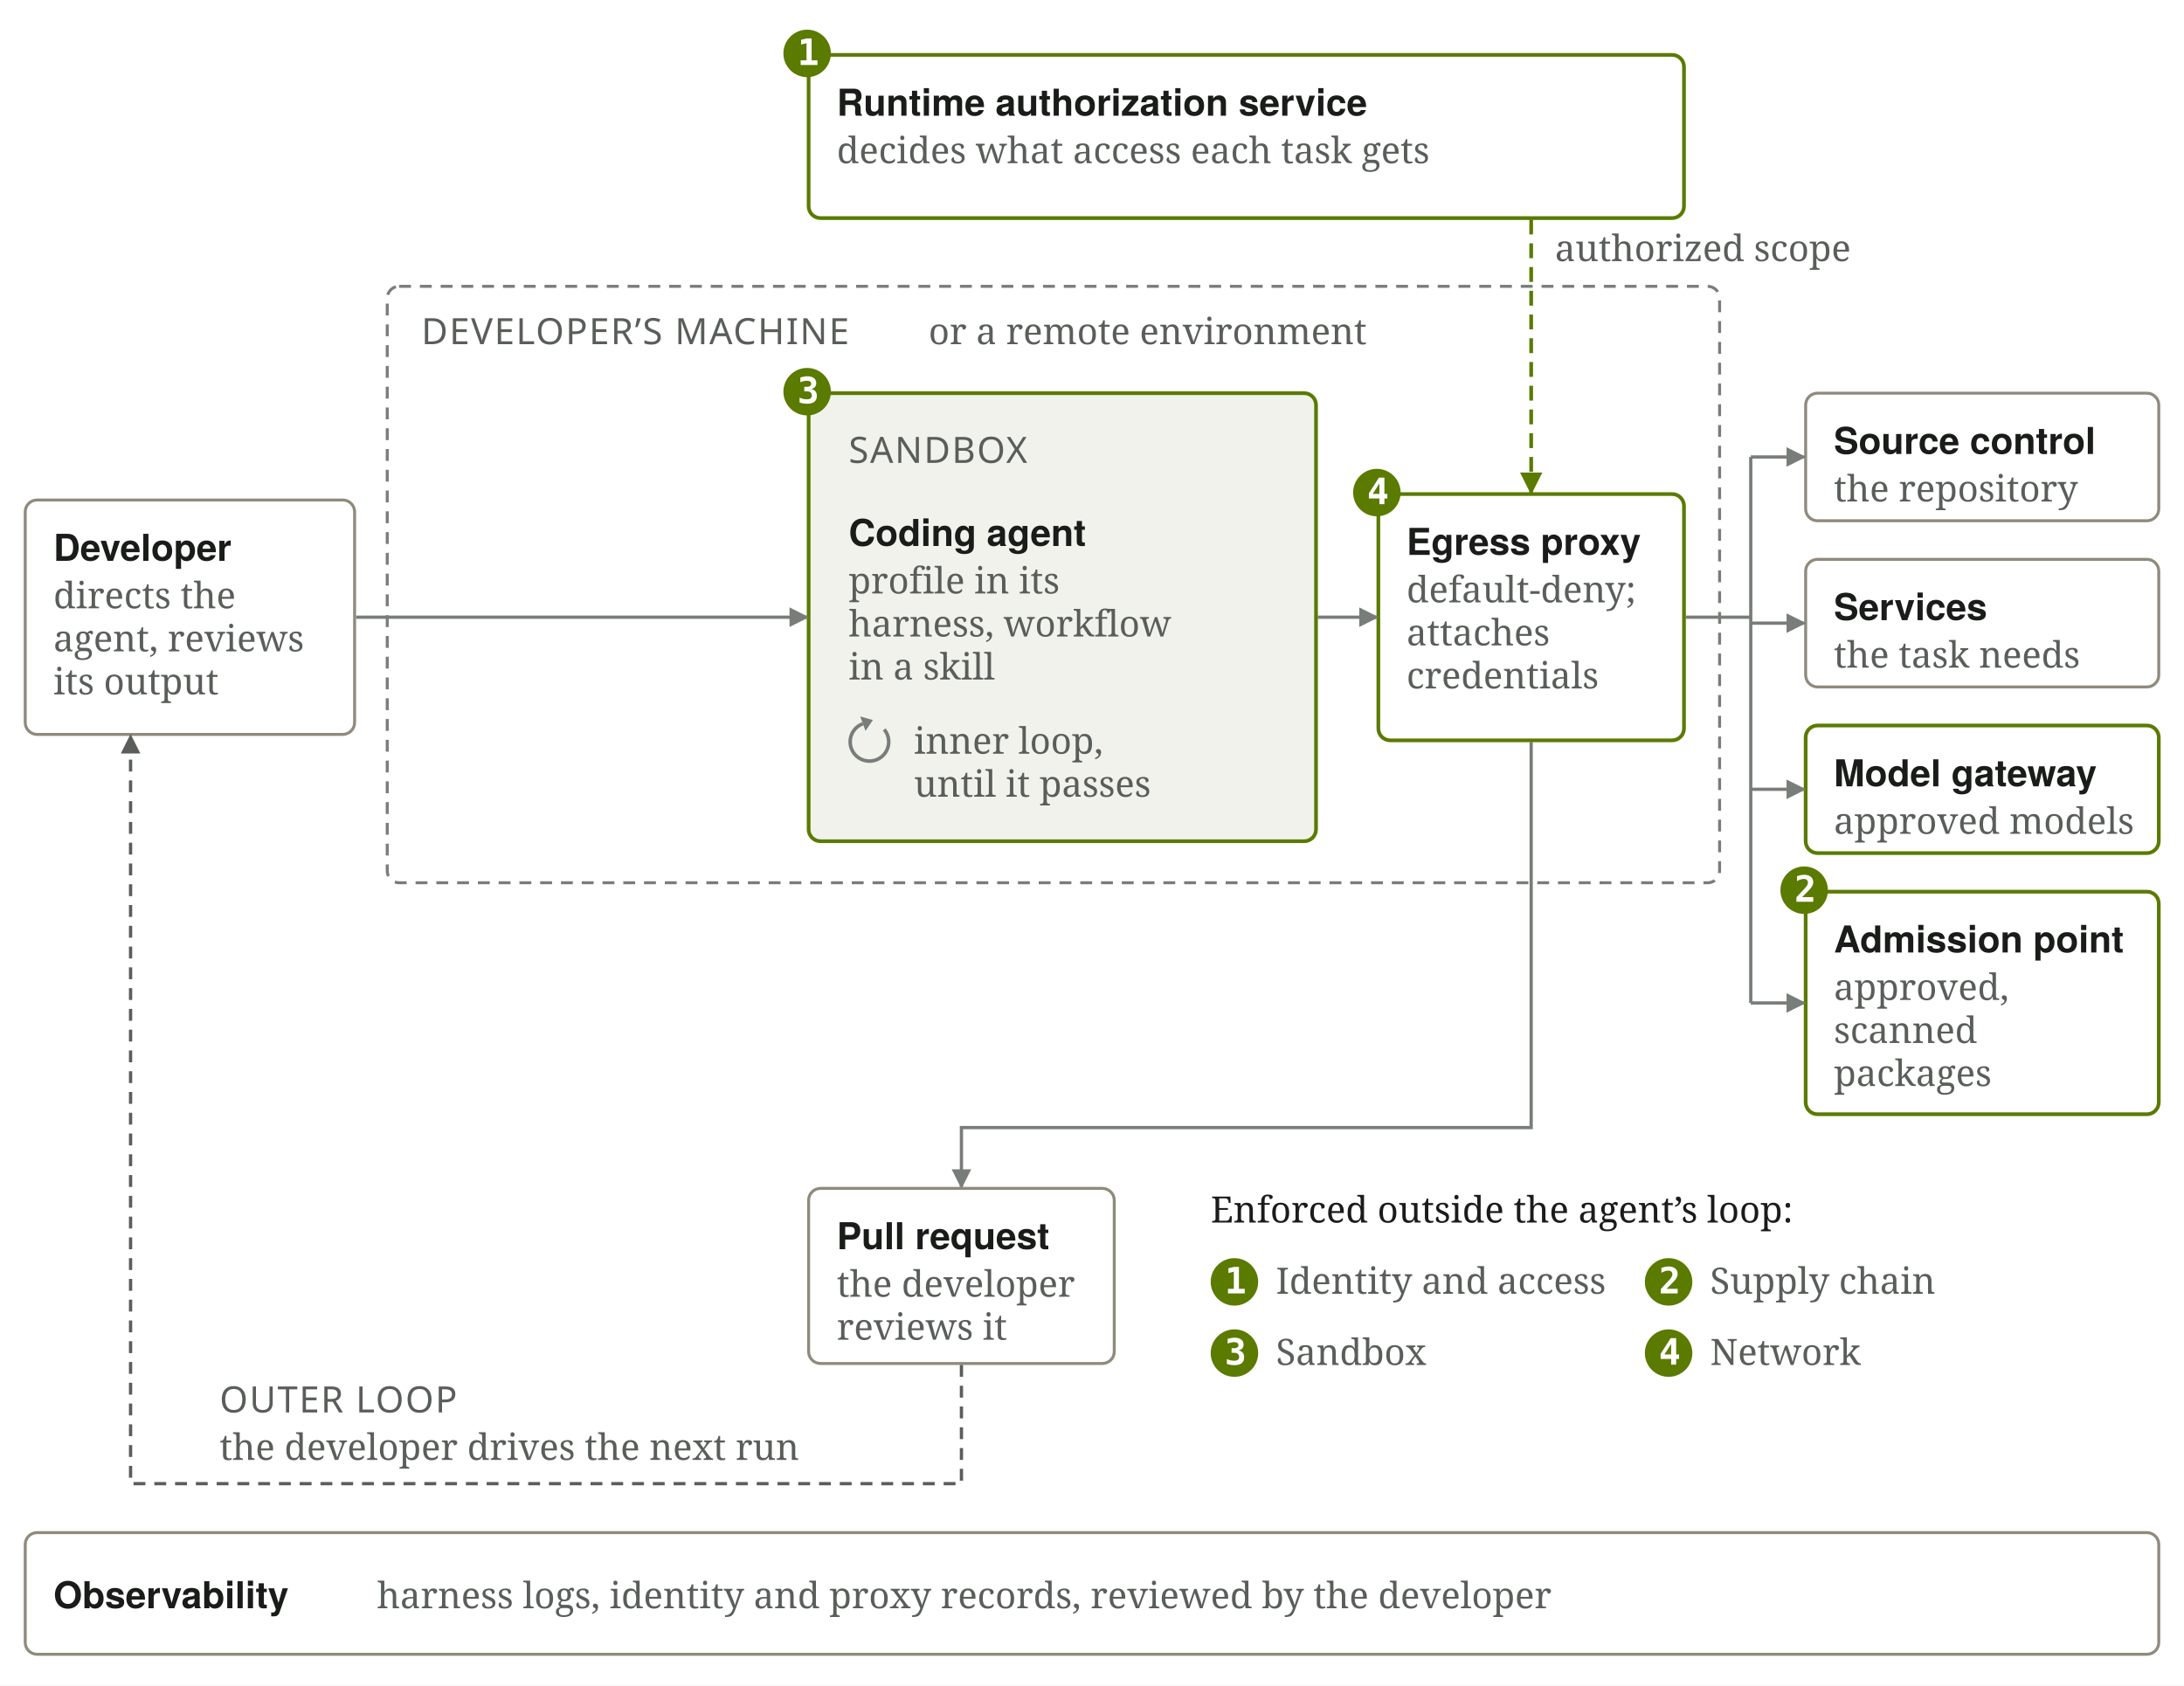
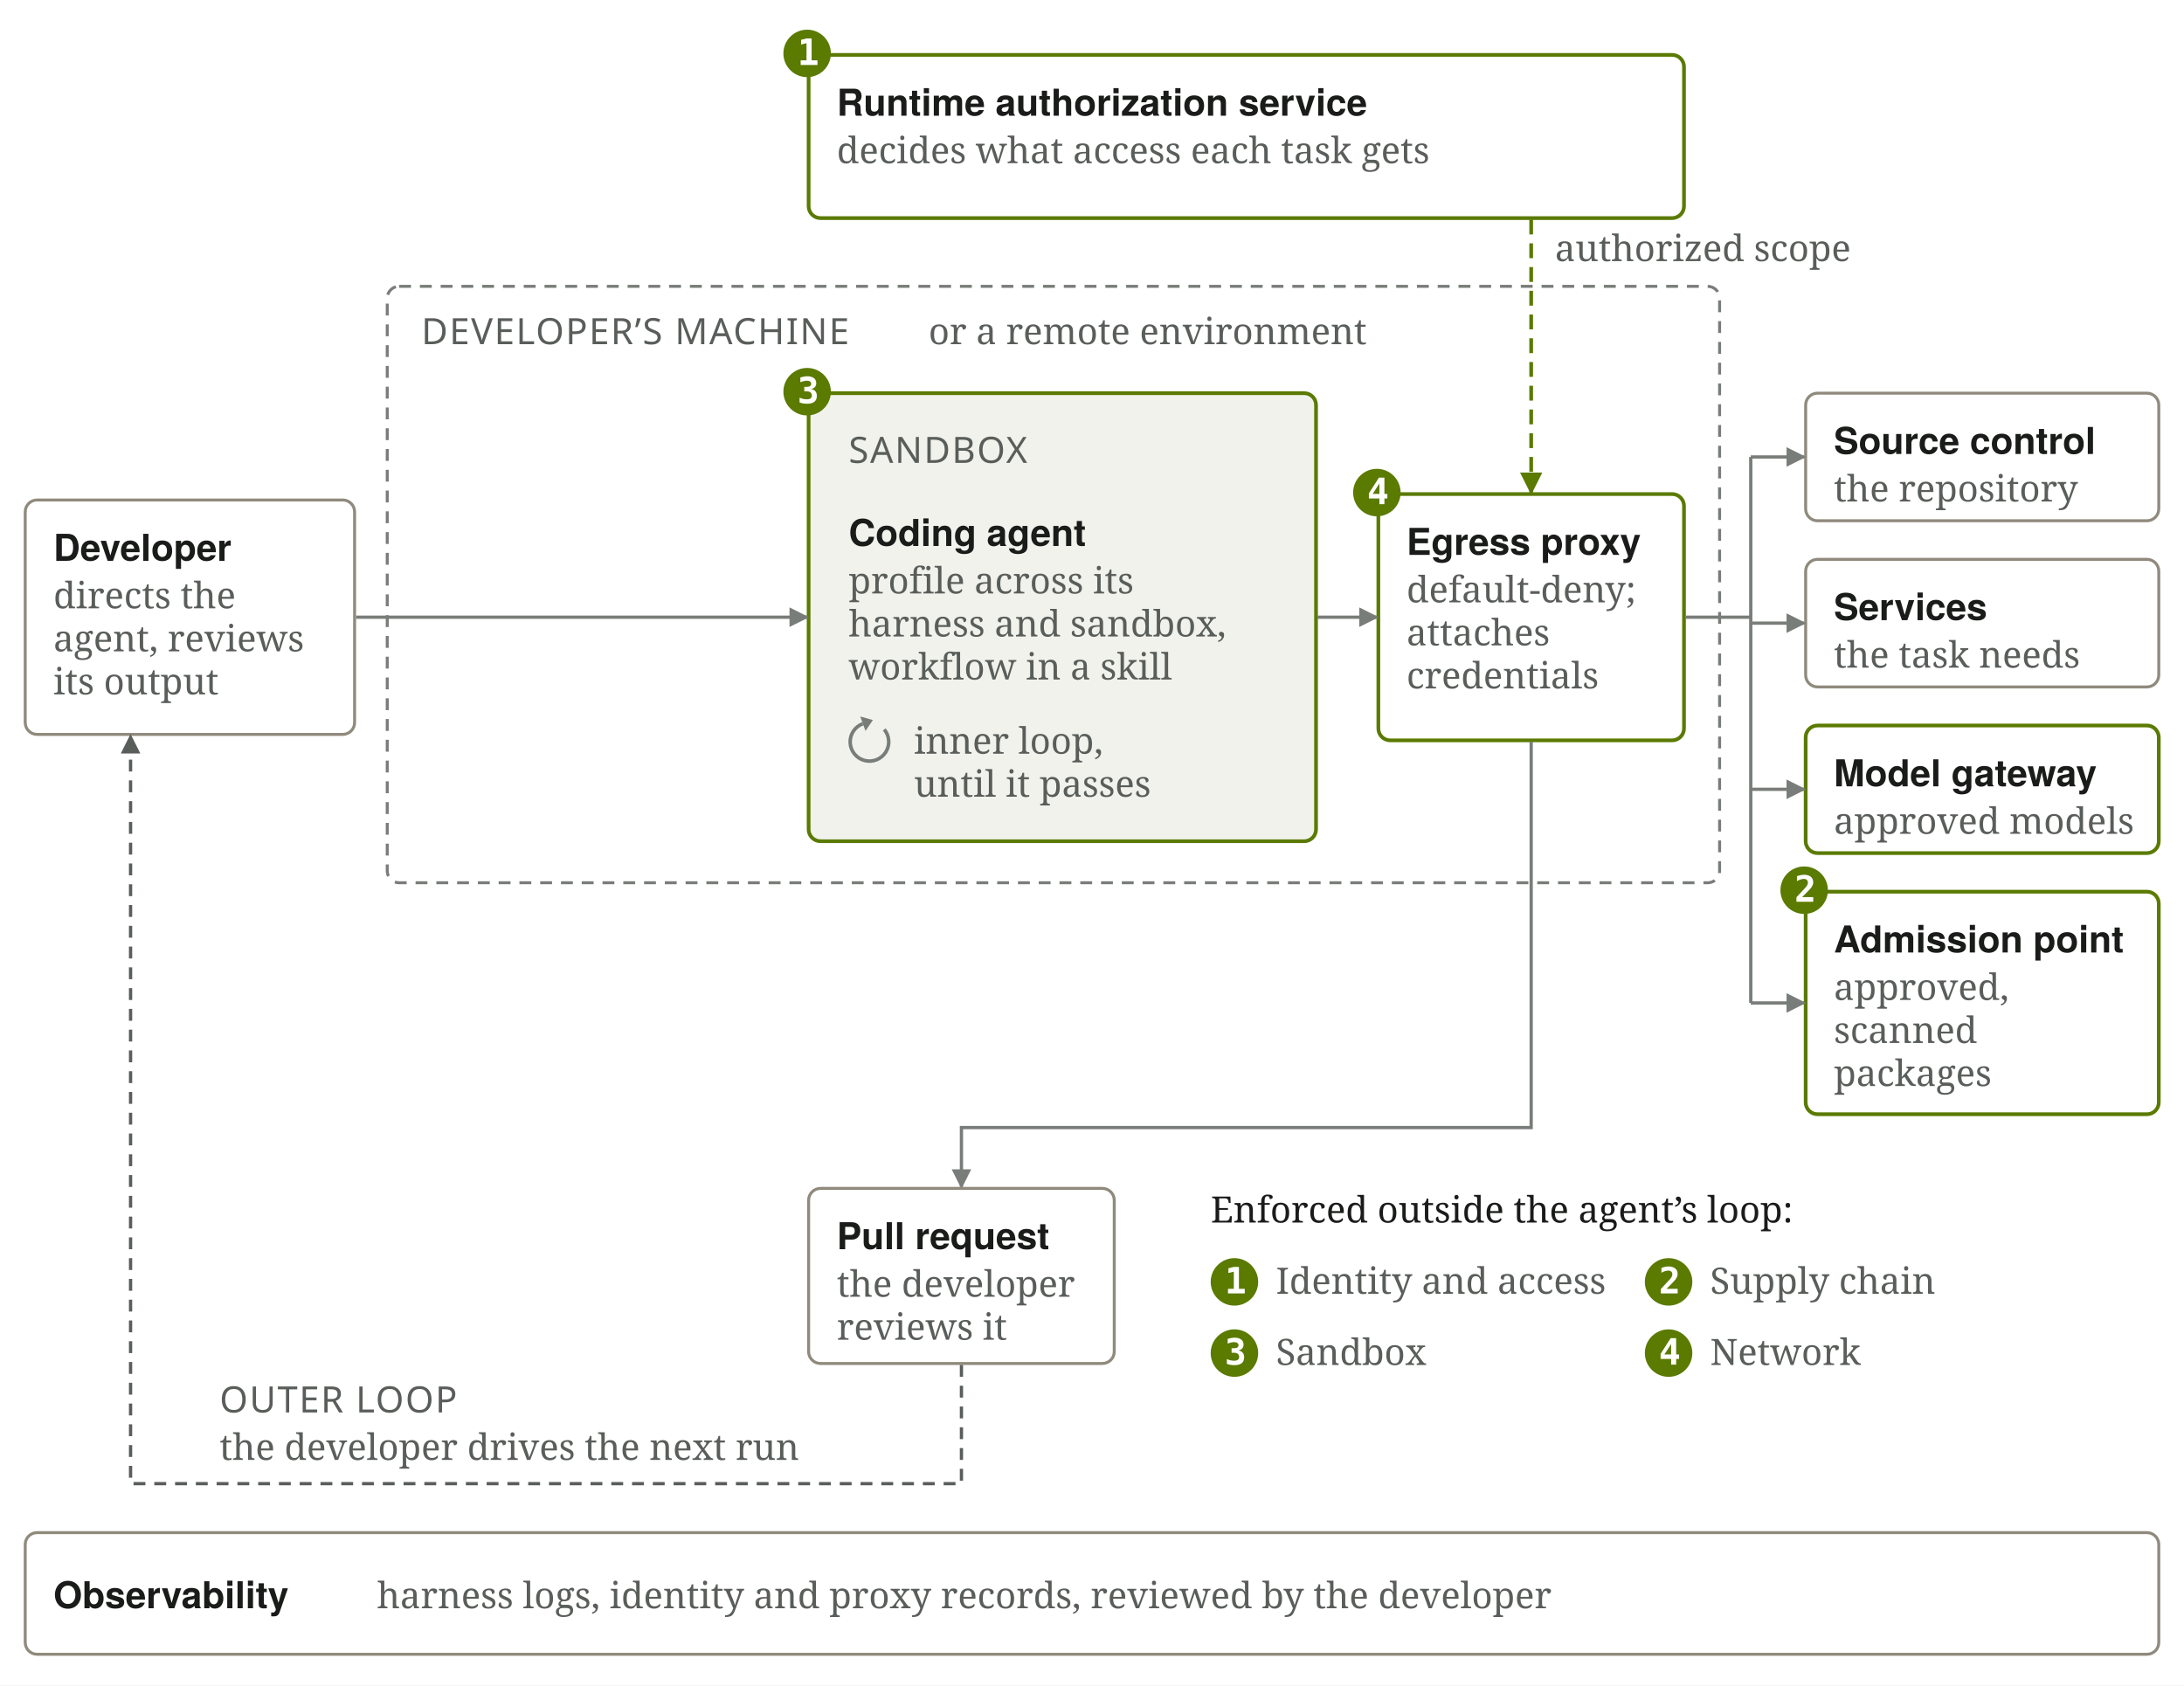
<svg xmlns="http://www.w3.org/2000/svg" viewBox="0 0 736 568" width="736" height="568" role="img" aria-labelledby="sf3-t sf3-d">
  <rect width="736" height="568" fill="#FFFFFF" />
  <defs>
    <marker id="sf3-a" viewBox="0 0 10 10" refX="9" refY="5" markerWidth="6" markerHeight="6" orient="auto-start-reverse">
      <path d="M0 0 L10 5 L0 10 z" fill="#797D79" />
    </marker>
    <marker id="sf3-g" viewBox="0 0 10 10" refX="9" refY="5" markerWidth="6" markerHeight="6" orient="auto-start-reverse">
      <path d="M0 0 L10 5 L0 10 z" fill="#5A7A00" />
    </marker>
    <marker id="sf3-s" viewBox="0 0 10 10" refX="9" refY="5" markerWidth="6" markerHeight="6" orient="auto-start-reverse">
      <path d="M0 0 L10 5 L0 10 z" fill="#5A5E5A" />
    </marker>
  </defs>
  <g transform="translate(8 8)">
    <rect x="264.5" y="10.5" width="295" height="55" rx="4" fill="none" stroke="#5A7A00" stroke-width="1.25" />
    <circle cx="264" cy="10" r="8" fill="#5A7A00" />
    <text x="260.7" y="13.9" font-family="'IBM Plex Mono',ui-monospace,'SF Mono',Menlo,Consolas,monospace" font-size="12.25" fill="#FFFFFF" font-weight="600">1</text>
    <text x="274" y="31" font-family="Figtree,'Avenir Next','Helvetica Neue',sans-serif" font-size="12.5" fill="#1A1C1A" font-weight="600">Runtime authorization service</text>
    <text x="274" y="47.0" font-family="'IBM Plex Serif',Charter,Georgia,serif" font-size="12.25" fill="#5A5E5A" font-weight="400">decides what access each task gets</text>
    <path d="M508 66 L508 158" fill="none" stroke="#5A7A00" stroke-width="1.25" stroke-dasharray="5 3" marker-end="url(#sf3-g)" />
    <text x="516.0" y="80" font-family="'IBM Plex Serif',Charter,Georgia,serif" font-size="12.25" fill="#5A5E5A" font-weight="400">authorized scope</text>
    <rect x="122.5" y="88.5" width="449" height="201" rx="4" fill="none" stroke="#797D79" stroke-width="1" stroke-dasharray="4 3" />
    <text x="134" y="108" font-family="'Chakra Petch','Avenir Next',sans-serif" font-size="12.25" fill="#5A5E5A" font-weight="500" letter-spacing="0.04em">DEVELOPER’S MACHINE</text>
    <text x="304.925" y="108" font-family="'IBM Plex Serif',Charter,Georgia,serif" font-size="12.25" fill="#5A5E5A" font-weight="400">or a remote environment</text>
    <rect x="0.5" y="160.5" width="111" height="79" rx="4" fill="none" stroke="#8F8A7C" stroke-width="1" />
    <text x="10" y="181" font-family="Figtree,'Avenir Next','Helvetica Neue',sans-serif" font-size="12.5" fill="#1A1C1A" font-weight="600">Developer</text>
    <text x="10" y="197.0" font-family="'IBM Plex Serif',Charter,Georgia,serif" font-size="12.25" fill="#5A5E5A" font-weight="400">directs the</text>
    <text x="10" y="211.5" font-family="'IBM Plex Serif',Charter,Georgia,serif" font-size="12.25" fill="#5A5E5A" font-weight="400">agent, reviews</text>
    <text x="10" y="226.0" font-family="'IBM Plex Serif',Charter,Georgia,serif" font-size="12.25" fill="#5A5E5A" font-weight="400">its output</text>
    <rect x="264.5" y="124.5" width="171" height="151" rx="4" fill="#F1F2EC" stroke="#5A7A00" stroke-width="1.25" />
    <circle cx="264" cy="124" r="8" fill="#5A7A00" />
    <text x="260.7" y="127.9" font-family="'IBM Plex Mono',ui-monospace,'SF Mono',Menlo,Consolas,monospace" font-size="12.25" fill="#FFFFFF" font-weight="600">3</text>
    <text x="278" y="148" font-family="'Chakra Petch','Avenir Next',sans-serif" font-size="12.25" fill="#5A5E5A" font-weight="500" letter-spacing="0.04em">SANDBOX</text>
    <text x="278" y="176" font-family="Figtree,'Avenir Next','Helvetica Neue',sans-serif" font-size="12.5" fill="#1A1C1A" font-weight="600">Coding agent</text>
-     <text x="278" y="192.0" font-family="'IBM Plex Serif',Charter,Georgia,serif" font-size="12.25" fill="#5A5E5A" font-weight="400">profile in its</text>
-     <text x="278" y="206.5" font-family="'IBM Plex Serif',Charter,Georgia,serif" font-size="12.25" fill="#5A5E5A" font-weight="400">harness, workflow</text>
-     <text x="278" y="221.0" font-family="'IBM Plex Serif',Charter,Georgia,serif" font-size="12.25" fill="#5A5E5A" font-weight="400">in a skill</text>
+     <text x="278" y="192.0" font-family="'IBM Plex Serif',Charter,Georgia,serif" font-size="12.25" fill="#5A5E5A" font-weight="400">profile across its</text>
+     <text x="278" y="206.5" font-family="'IBM Plex Serif',Charter,Georgia,serif" font-size="12.25" fill="#5A5E5A" font-weight="400">harness and sandbox,</text>
+     <text x="278" y="221.0" font-family="'IBM Plex Serif',Charter,Georgia,serif" font-size="12.25" fill="#5A5E5A" font-weight="400">workflow in a skill</text>
    <path d="M289.98 237.82 A6.5 6.5 0 1 1 282.78 235.89" fill="none" stroke="#797D79" stroke-width="1.2" />
    <path d="M286.16 234.66 L283.67 238.34 L281.89 233.45 z" fill="#797D79" />
    <text x="300" y="246" font-family="'IBM Plex Serif',Charter,Georgia,serif" font-size="12.25" fill="#5A5E5A" font-weight="400">inner loop,</text>
    <text x="300" y="260.5" font-family="'IBM Plex Serif',Charter,Georgia,serif" font-size="12.25" fill="#5A5E5A" font-weight="400">until it passes</text>
    <path d="M112 200 L264 200" fill="none" stroke="#797D79" stroke-width="1.1" marker-end="url(#sf3-a)" />
    <rect x="456.5" y="158.5" width="103" height="83" rx="4" fill="none" stroke="#5A7A00" stroke-width="1.25" />
    <circle cx="456" cy="158" r="8" fill="#5A7A00" />
    <text x="452.7" y="161.9" font-family="'IBM Plex Mono',ui-monospace,'SF Mono',Menlo,Consolas,monospace" font-size="12.25" fill="#FFFFFF" font-weight="600">4</text>
    <text x="466" y="179" font-family="Figtree,'Avenir Next','Helvetica Neue',sans-serif" font-size="12.5" fill="#1A1C1A" font-weight="600">Egress proxy</text>
    <text x="466" y="195.0" font-family="'IBM Plex Serif',Charter,Georgia,serif" font-size="12.25" fill="#5A5E5A" font-weight="400">default-deny;</text>
    <text x="466" y="209.5" font-family="'IBM Plex Serif',Charter,Georgia,serif" font-size="12.25" fill="#5A5E5A" font-weight="400">attaches</text>
    <text x="466" y="224.0" font-family="'IBM Plex Serif',Charter,Georgia,serif" font-size="12.25" fill="#5A5E5A" font-weight="400">credentials</text>
    <path d="M436 200 L456 200" fill="none" stroke="#797D79" stroke-width="1.1" marker-end="url(#sf3-a)" />
    <rect x="600.5" y="124.5" width="119" height="43" rx="4" fill="none" stroke="#8F8A7C" stroke-width="1" />
    <text x="610" y="145" font-family="Figtree,'Avenir Next','Helvetica Neue',sans-serif" font-size="12.5" fill="#1A1C1A" font-weight="600">Source control</text>
    <text x="610" y="161.0" font-family="'IBM Plex Serif',Charter,Georgia,serif" font-size="12.25" fill="#5A5E5A" font-weight="400">the repository</text>
    <rect x="600.5" y="180.5" width="119" height="43" rx="4" fill="none" stroke="#8F8A7C" stroke-width="1" />
    <text x="610" y="201" font-family="Figtree,'Avenir Next','Helvetica Neue',sans-serif" font-size="12.5" fill="#1A1C1A" font-weight="600">Services</text>
    <text x="610" y="217.0" font-family="'IBM Plex Serif',Charter,Georgia,serif" font-size="12.25" fill="#5A5E5A" font-weight="400">the task needs</text>
    <rect x="600.5" y="236.5" width="119" height="43" rx="4" fill="none" stroke="#5A7A00" stroke-width="1.25" />
    <text x="610" y="257" font-family="Figtree,'Avenir Next','Helvetica Neue',sans-serif" font-size="12.5" fill="#1A1C1A" font-weight="600">Model gateway</text>
    <text x="610" y="273.0" font-family="'IBM Plex Serif',Charter,Georgia,serif" font-size="12.25" fill="#5A5E5A" font-weight="400">approved models</text>
    <rect x="600.5" y="292.5" width="119" height="75" rx="4" fill="none" stroke="#5A7A00" stroke-width="1.25" />
    <circle cx="600" cy="292" r="8" fill="#5A7A00" />
    <text x="596.7" y="295.9" font-family="'IBM Plex Mono',ui-monospace,'SF Mono',Menlo,Consolas,monospace" font-size="12.25" fill="#FFFFFF" font-weight="600">2</text>
    <text x="610" y="313" font-family="Figtree,'Avenir Next','Helvetica Neue',sans-serif" font-size="12.5" fill="#1A1C1A" font-weight="600">Admission point</text>
    <text x="610" y="329.0" font-family="'IBM Plex Serif',Charter,Georgia,serif" font-size="12.25" fill="#5A5E5A" font-weight="400">approved,</text>
    <text x="610" y="343.5" font-family="'IBM Plex Serif',Charter,Georgia,serif" font-size="12.25" fill="#5A5E5A" font-weight="400">scanned</text>
    <text x="610" y="358.0" font-family="'IBM Plex Serif',Charter,Georgia,serif" font-size="12.25" fill="#5A5E5A" font-weight="400">packages</text>
    <path d="M560 200 L582 200" fill="none" stroke="#797D79" stroke-width="1.1" />
    <path d="M582 146 L582 330" fill="none" stroke="#797D79" stroke-width="1.1" />
    <path d="M582 146 L600 146" fill="none" stroke="#797D79" stroke-width="1.1" marker-end="url(#sf3-a)" />
    <path d="M582 202 L600 202" fill="none" stroke="#797D79" stroke-width="1.1" marker-end="url(#sf3-a)" />
    <path d="M582 258 L600 258" fill="none" stroke="#797D79" stroke-width="1.1" marker-end="url(#sf3-a)" />
    <path d="M582 330 L600 330" fill="none" stroke="#797D79" stroke-width="1.1" marker-end="url(#sf3-a)" />
    <path d="M508 242 L508 372 L316 372 L316 392" fill="none" stroke="#797D79" stroke-width="1.1" marker-end="url(#sf3-a)" />
    <rect x="264.5" y="392.5" width="103" height="59" rx="4" fill="none" stroke="#8F8A7C" stroke-width="1" />
    <text x="274" y="413" font-family="Figtree,'Avenir Next','Helvetica Neue',sans-serif" font-size="12.5" fill="#1A1C1A" font-weight="600">Pull request</text>
    <text x="274" y="429.0" font-family="'IBM Plex Serif',Charter,Georgia,serif" font-size="12.25" fill="#5A5E5A" font-weight="400">the developer</text>
    <text x="274" y="443.5" font-family="'IBM Plex Serif',Charter,Georgia,serif" font-size="12.25" fill="#5A5E5A" font-weight="400">reviews it</text>
    <path d="M316 452 L316 492 L36 492 L36 240" fill="none" stroke="#5A5E5A" stroke-width="1.1" stroke-dasharray="4 3" marker-end="url(#sf3-s)" />
    <text x="66" y="468" font-family="'Chakra Petch','Avenir Next',sans-serif" font-size="12.25" fill="#5A5E5A" font-weight="500" letter-spacing="0.04em">OUTER LOOP</text>
    <text x="66" y="484" font-family="'IBM Plex Serif',Charter,Georgia,serif" font-size="12.25" fill="#5A5E5A" font-weight="400">the developer drives the next run</text>
    <text x="400" y="404" font-family="'IBM Plex Serif',Charter,Georgia,serif" font-size="12.25" fill="#1A1C1A" font-weight="400">Enforced outside the agent’s loop:</text>
    <circle cx="408" cy="424" r="8" fill="#5A7A00" />
    <text x="404.7" y="427.9" font-family="'IBM Plex Mono',ui-monospace,'SF Mono',Menlo,Consolas,monospace" font-size="12.25" fill="#FFFFFF" font-weight="600">1</text>
    <text x="422" y="428" font-family="'IBM Plex Serif',Charter,Georgia,serif" font-size="12.25" fill="#5A5E5A" font-weight="400">Identity and access</text>
    <circle cx="554.31" cy="424" r="8" fill="#5A7A00" />
    <text x="551.01" y="427.9" font-family="'IBM Plex Mono',ui-monospace,'SF Mono',Menlo,Consolas,monospace" font-size="12.25" fill="#FFFFFF" font-weight="600">2</text>
    <text x="568.31" y="428" font-family="'IBM Plex Serif',Charter,Georgia,serif" font-size="12.25" fill="#5A5E5A" font-weight="400">Supply chain</text>
    <circle cx="408" cy="448" r="8" fill="#5A7A00" />
    <text x="404.7" y="451.9" font-family="'IBM Plex Mono',ui-monospace,'SF Mono',Menlo,Consolas,monospace" font-size="12.25" fill="#FFFFFF" font-weight="600">3</text>
    <text x="422" y="452" font-family="'IBM Plex Serif',Charter,Georgia,serif" font-size="12.25" fill="#5A5E5A" font-weight="400">Sandbox</text>
    <circle cx="554.31" cy="448" r="8" fill="#5A7A00" />
    <text x="551.01" y="451.9" font-family="'IBM Plex Mono',ui-monospace,'SF Mono',Menlo,Consolas,monospace" font-size="12.25" fill="#FFFFFF" font-weight="600">4</text>
    <text x="568.31" y="452" font-family="'IBM Plex Serif',Charter,Georgia,serif" font-size="12.25" fill="#5A5E5A" font-weight="400">Network</text>
    <rect x="0.5" y="508.5" width="719" height="41" rx="4" fill="none" stroke="#8F8A7C" stroke-width="1" />
    <text x="10" y="534" font-family="Figtree,'Avenir Next','Helvetica Neue',sans-serif" font-size="12.5" fill="#1A1C1A" font-weight="600">Observability</text>
    <text x="119.062" y="534" font-family="'IBM Plex Serif',Charter,Georgia,serif" font-size="12.25" fill="#5A5E5A" font-weight="400">harness logs, identity and proxy records, reviewed by the developer</text>
  </g>
</svg>
